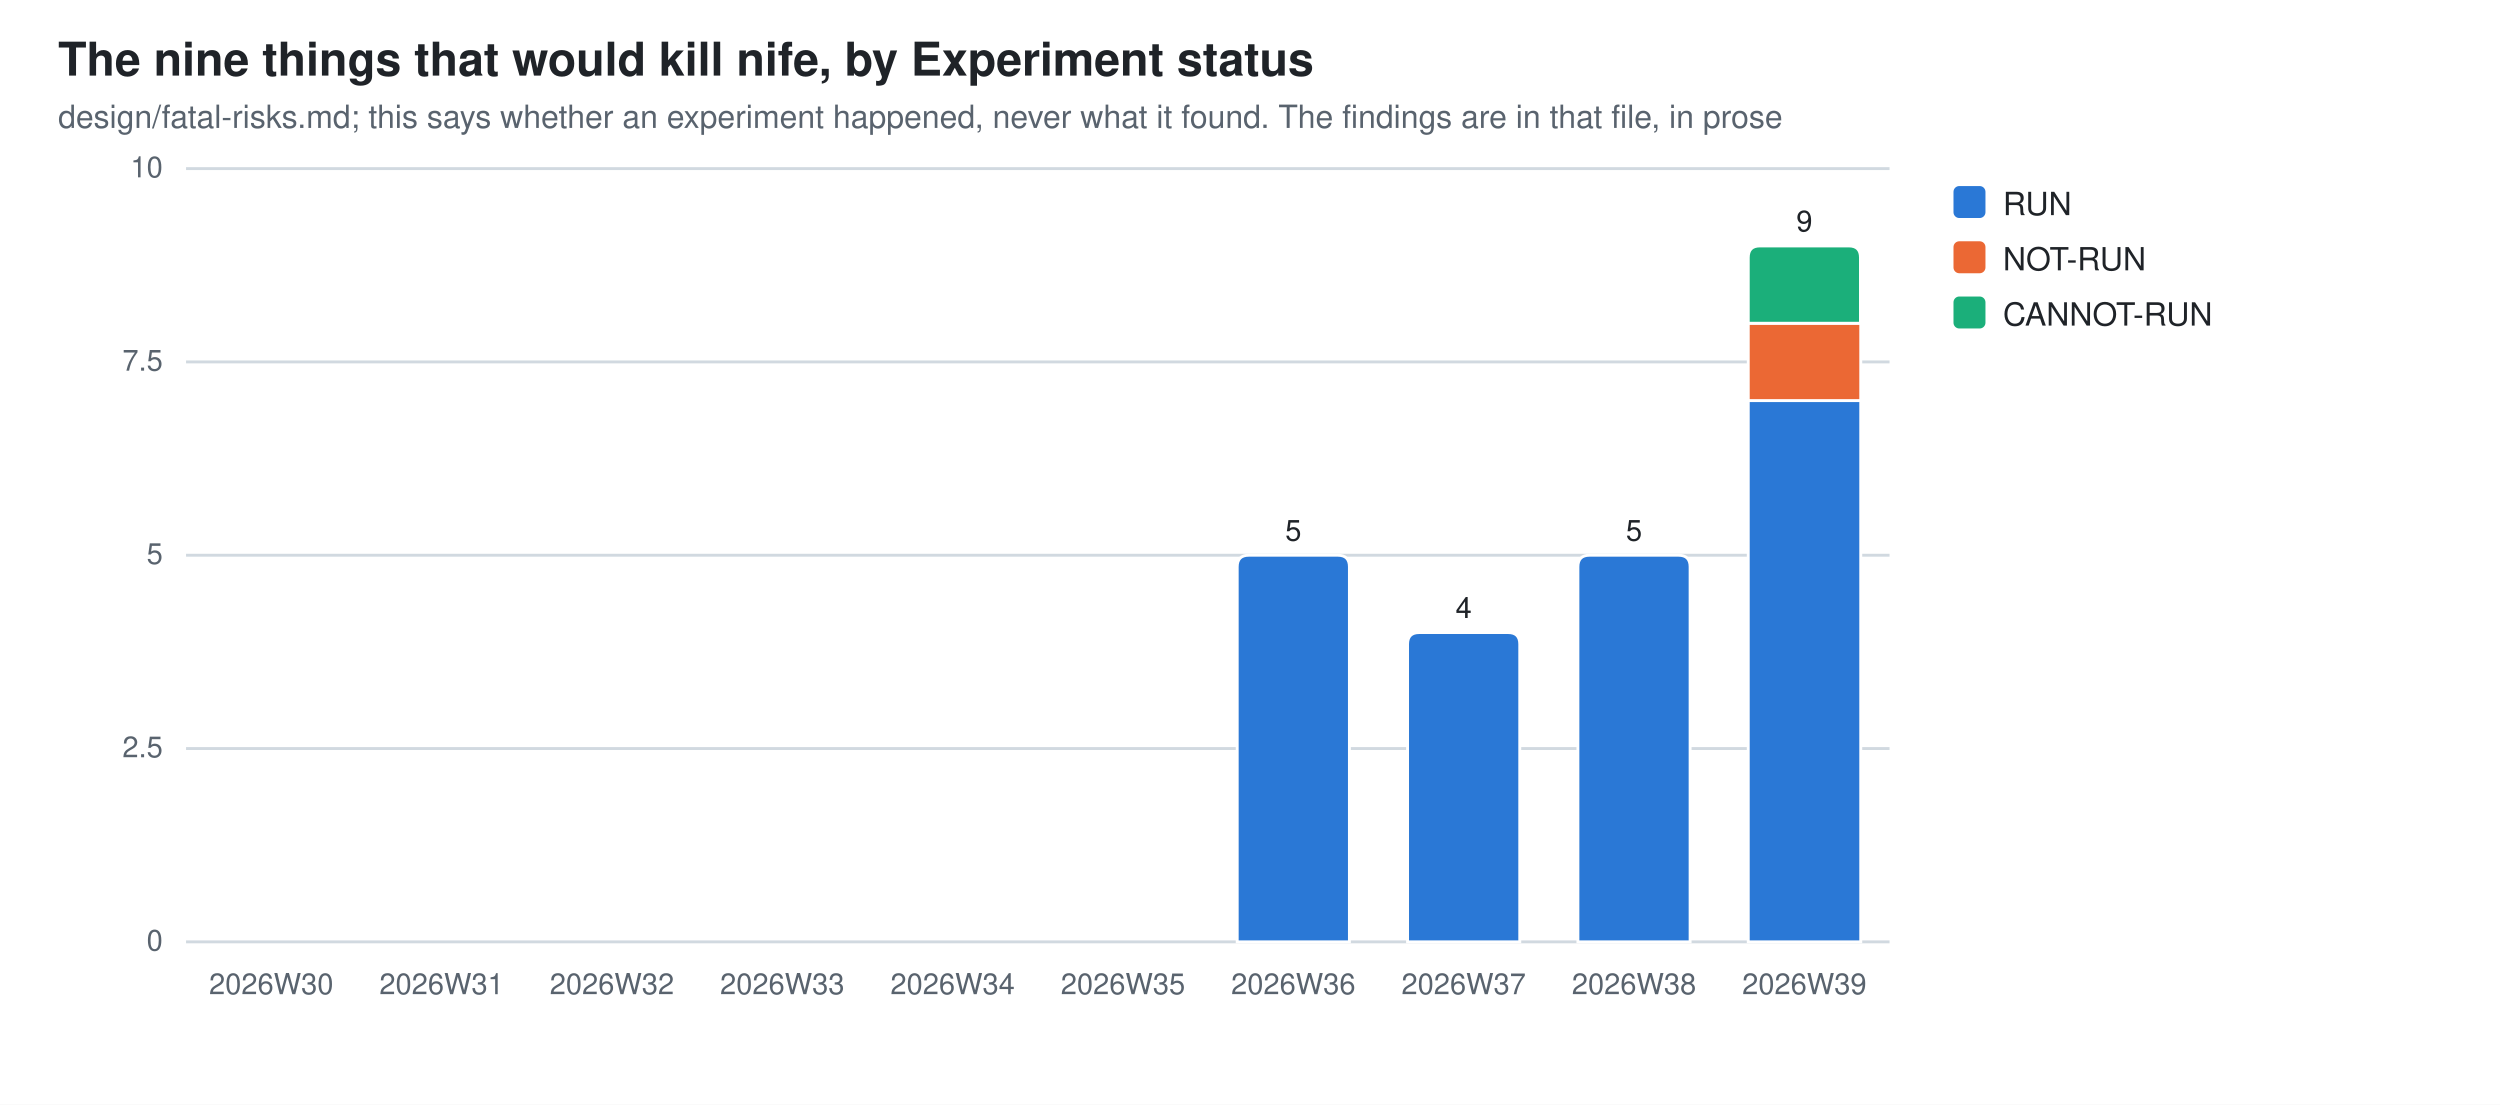
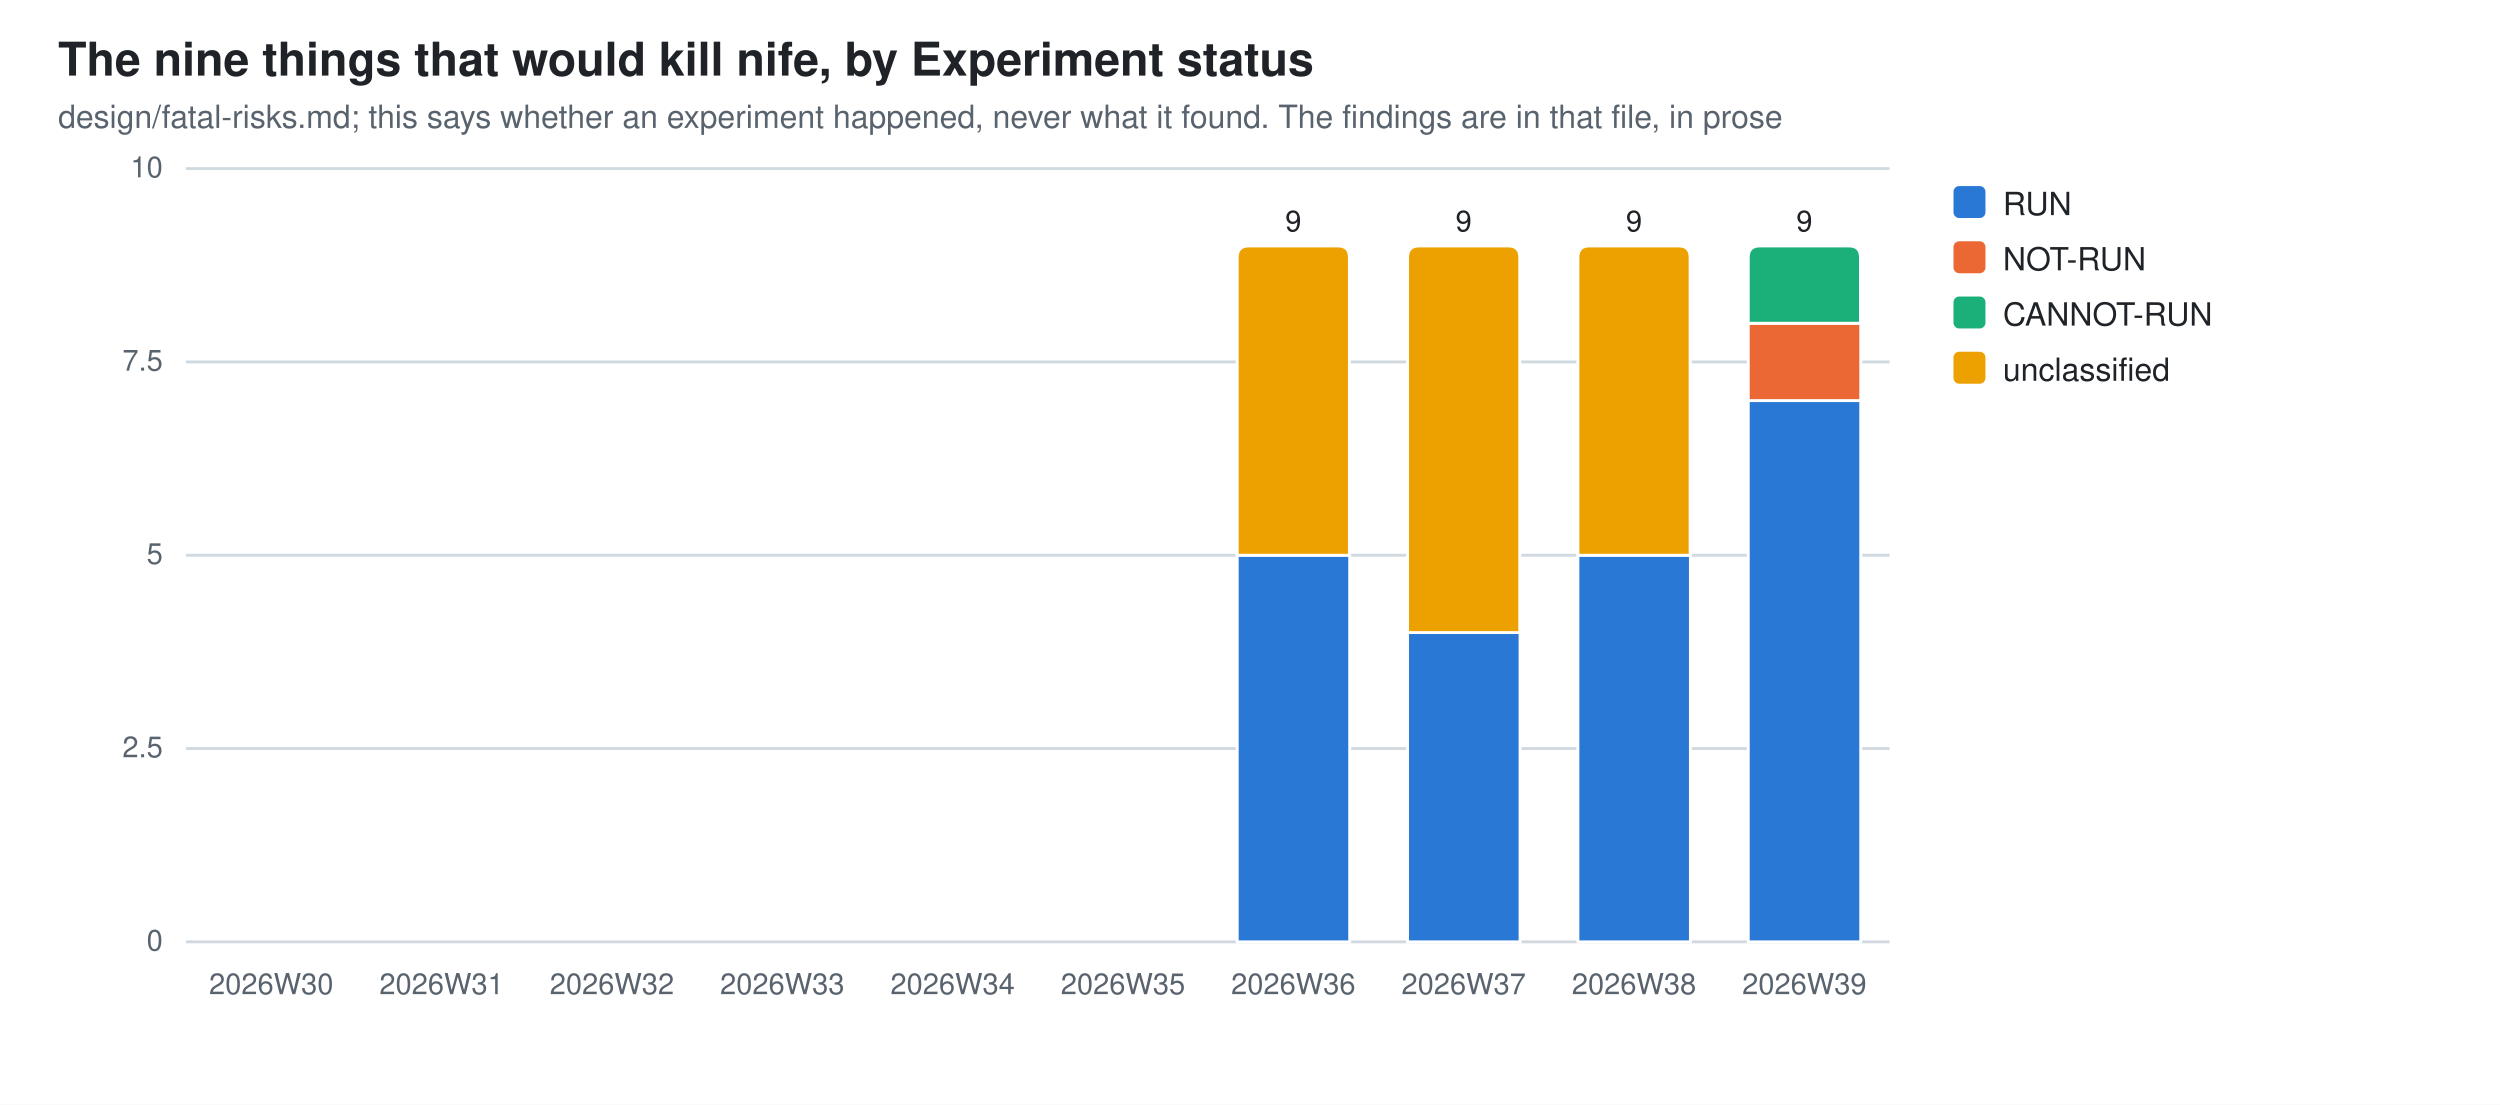
<svg xmlns="http://www.w3.org/2000/svg" width="860" height="380" viewBox="0 0 860 380" role="img" aria-label="The nine things that would kill nife, by Experiment status">
  <style>
  .bg{fill:#ffffff} .fg{fill:#1f2328} .mut{fill:#59636e} .grid{stroke:#d1d9e0}
  .seg{stroke:#ffffff;stroke-width:1}
  .val{paint-order:stroke;stroke:#ffffff;stroke-width:3px;stroke-linejoin:round}
  .s0{fill:#2a78d6}  .s1{fill:#eb6834}  .s2{fill:#1baf7a}  .s3{fill:#eda100}  .s4{fill:#e87ba4}  .s5{fill:#008300}  .s6{fill:#4a3aa7}  .s7{fill:#e34948}
  @media (prefers-color-scheme: dark){
    .bg{fill:#0d1117} .fg{fill:#e6edf3} .mut{fill:#9198a1} .grid{stroke:#30363d}
    .seg{stroke:#0d1117} .val{stroke:#0d1117} .s0{fill:#3987e5} .s1{fill:#d95926} .s2{fill:#199e70} .s3{fill:#c98500} .s4{fill:#d55181} .s5{fill:#008300} .s6{fill:#9085e9} .s7{fill:#e66767}}
  text{font-family:-apple-system,BlinkMacSystemFont,"Segoe UI",Helvetica,Arial,sans-serif}
</style>
  <rect class="bg" width="860" height="380" />
  <text class="fg" x="20" y="26" font-size="16" font-weight="600">The nine things that would kill nife, by Experiment status</text>
  <text class="mut" x="20" y="44" font-size="11">design/fatal-risks.md; this says whether an experiment happened, never what it found. The findings are in that file, in prose</text>
  <line class="grid" x1="64" y1="324.0" x2="650.0" y2="324.0" stroke-width="1" />
  <text class="mut" x="56" y="327.0" font-size="10" text-anchor="end">0</text>
  <line class="grid" x1="64" y1="257.5" x2="650.0" y2="257.5" stroke-width="1" />
  <text class="mut" x="56" y="260.5" font-size="10" text-anchor="end">2.5</text>
  <line class="grid" x1="64" y1="191.0" x2="650.0" y2="191.0" stroke-width="1" />
  <text class="mut" x="56" y="194.0" font-size="10" text-anchor="end">5</text>
  <line class="grid" x1="64" y1="124.5" x2="650.0" y2="124.5" stroke-width="1" />
  <text class="mut" x="56" y="127.5" font-size="10" text-anchor="end">7.5</text>
  <line class="grid" x1="64" y1="58.0" x2="650.0" y2="58.0" stroke-width="1" />
  <text class="mut" x="56" y="61.0" font-size="10" text-anchor="end">10</text>
  <text class="mut" x="93.3" y="342" font-size="10" text-anchor="middle">2026W30</text>
  <text class="mut" x="151.9" y="342" font-size="10" text-anchor="middle">2026W31</text>
  <text class="mut" x="210.5" y="342" font-size="10" text-anchor="middle">2026W32</text>
  <text class="mut" x="269.1" y="342" font-size="10" text-anchor="middle">2026W33</text>
  <text class="mut" x="327.7" y="342" font-size="10" text-anchor="middle">2026W34</text>
  <text class="mut" x="386.3" y="342" font-size="10" text-anchor="middle">2026W35</text>
-   <path class="seg s0" d="M425.6,324.0 V195.0 Q425.6,191.0 429.6,191.0 H460.2 Q464.2,191.0 464.2,195.0 V324.0 Z" />
+   <rect class="seg s0" x="425.6" y="191.0" width="38.7" height="133.0" />
+   <path class="seg s3" d="M425.6,191.0 V88.6 Q425.6,84.6 429.6,84.6 H460.2 Q464.2,84.6 464.2,88.6 V191.0 Z" />
  <text class="mut" x="444.9" y="342" font-size="10" text-anchor="middle">2026W36</text>
-   <text class="fg val" x="444.9" y="186.0" font-size="10" text-anchor="middle">5</text>
-   <path class="seg s0" d="M484.2,324.0 V221.6 Q484.2,217.6 488.2,217.6 H518.8 Q522.8,217.6 522.8,221.6 V324.0 Z" />
+   <text class="fg val" x="444.9" y="79.6" font-size="10" text-anchor="middle">9</text>
+   <rect class="seg s0" x="484.2" y="217.6" width="38.7" height="106.4" />
+   <path class="seg s3" d="M484.2,217.6 V88.6 Q484.2,84.6 488.2,84.6 H518.8 Q522.8,84.6 522.8,88.6 V217.6 Z" />
  <text class="mut" x="503.5" y="342" font-size="10" text-anchor="middle">2026W37</text>
-   <text class="fg val" x="503.5" y="212.6" font-size="10" text-anchor="middle">4</text>
-   <path class="seg s0" d="M542.8,324.0 V195.0 Q542.8,191.0 546.8,191.0 H577.4 Q581.4,191.0 581.4,195.0 V324.0 Z" />
+   <text class="fg val" x="503.5" y="79.6" font-size="10" text-anchor="middle">9</text>
+   <rect class="seg s0" x="542.8" y="191.0" width="38.7" height="133.0" />
+   <path class="seg s3" d="M542.8,191.0 V88.6 Q542.8,84.6 546.8,84.6 H577.4 Q581.4,84.6 581.4,88.6 V191.0 Z" />
  <text class="mut" x="562.1" y="342" font-size="10" text-anchor="middle">2026W38</text>
-   <text class="fg val" x="562.1" y="186.0" font-size="10" text-anchor="middle">5</text>
+   <text class="fg val" x="562.1" y="79.6" font-size="10" text-anchor="middle">9</text>
  <rect class="seg s0" x="601.4" y="137.8" width="38.7" height="186.2" />
  <rect class="seg s1" x="601.4" y="111.2" width="38.7" height="26.6" />
  <path class="seg s2" d="M601.4,111.2 V88.6 Q601.4,84.6 605.4,84.6 H636.0 Q640.0,84.6 640.0,88.6 V111.2 Z" />
  <text class="mut" x="620.7" y="342" font-size="10" text-anchor="middle">2026W39</text>
  <text class="fg val" x="620.7" y="79.6" font-size="10" text-anchor="middle">9</text>
  <rect class="s0" x="672" y="64" width="11" height="11" rx="2" />
  <text class="fg" y="74" font-size="11">
    <tspan x="689" dy="0">RUN</tspan>
  </text>
  <rect class="s1" x="672" y="83" width="11" height="11" rx="2" />
  <text class="fg" y="93" font-size="11">
    <tspan x="689" dy="0">NOT-RUN</tspan>
  </text>
  <rect class="s2" x="672" y="102" width="11" height="11" rx="2" />
  <text class="fg" y="112" font-size="11">
    <tspan x="689" dy="0">CANNOT-RUN</tspan>
  </text>
+   <rect class="s3" x="672" y="121" width="11" height="11" rx="2" />
+   <text class="fg" y="131" font-size="11">
+     <tspan x="689" dy="0">unclassified</tspan>
+   </text>
</svg>
